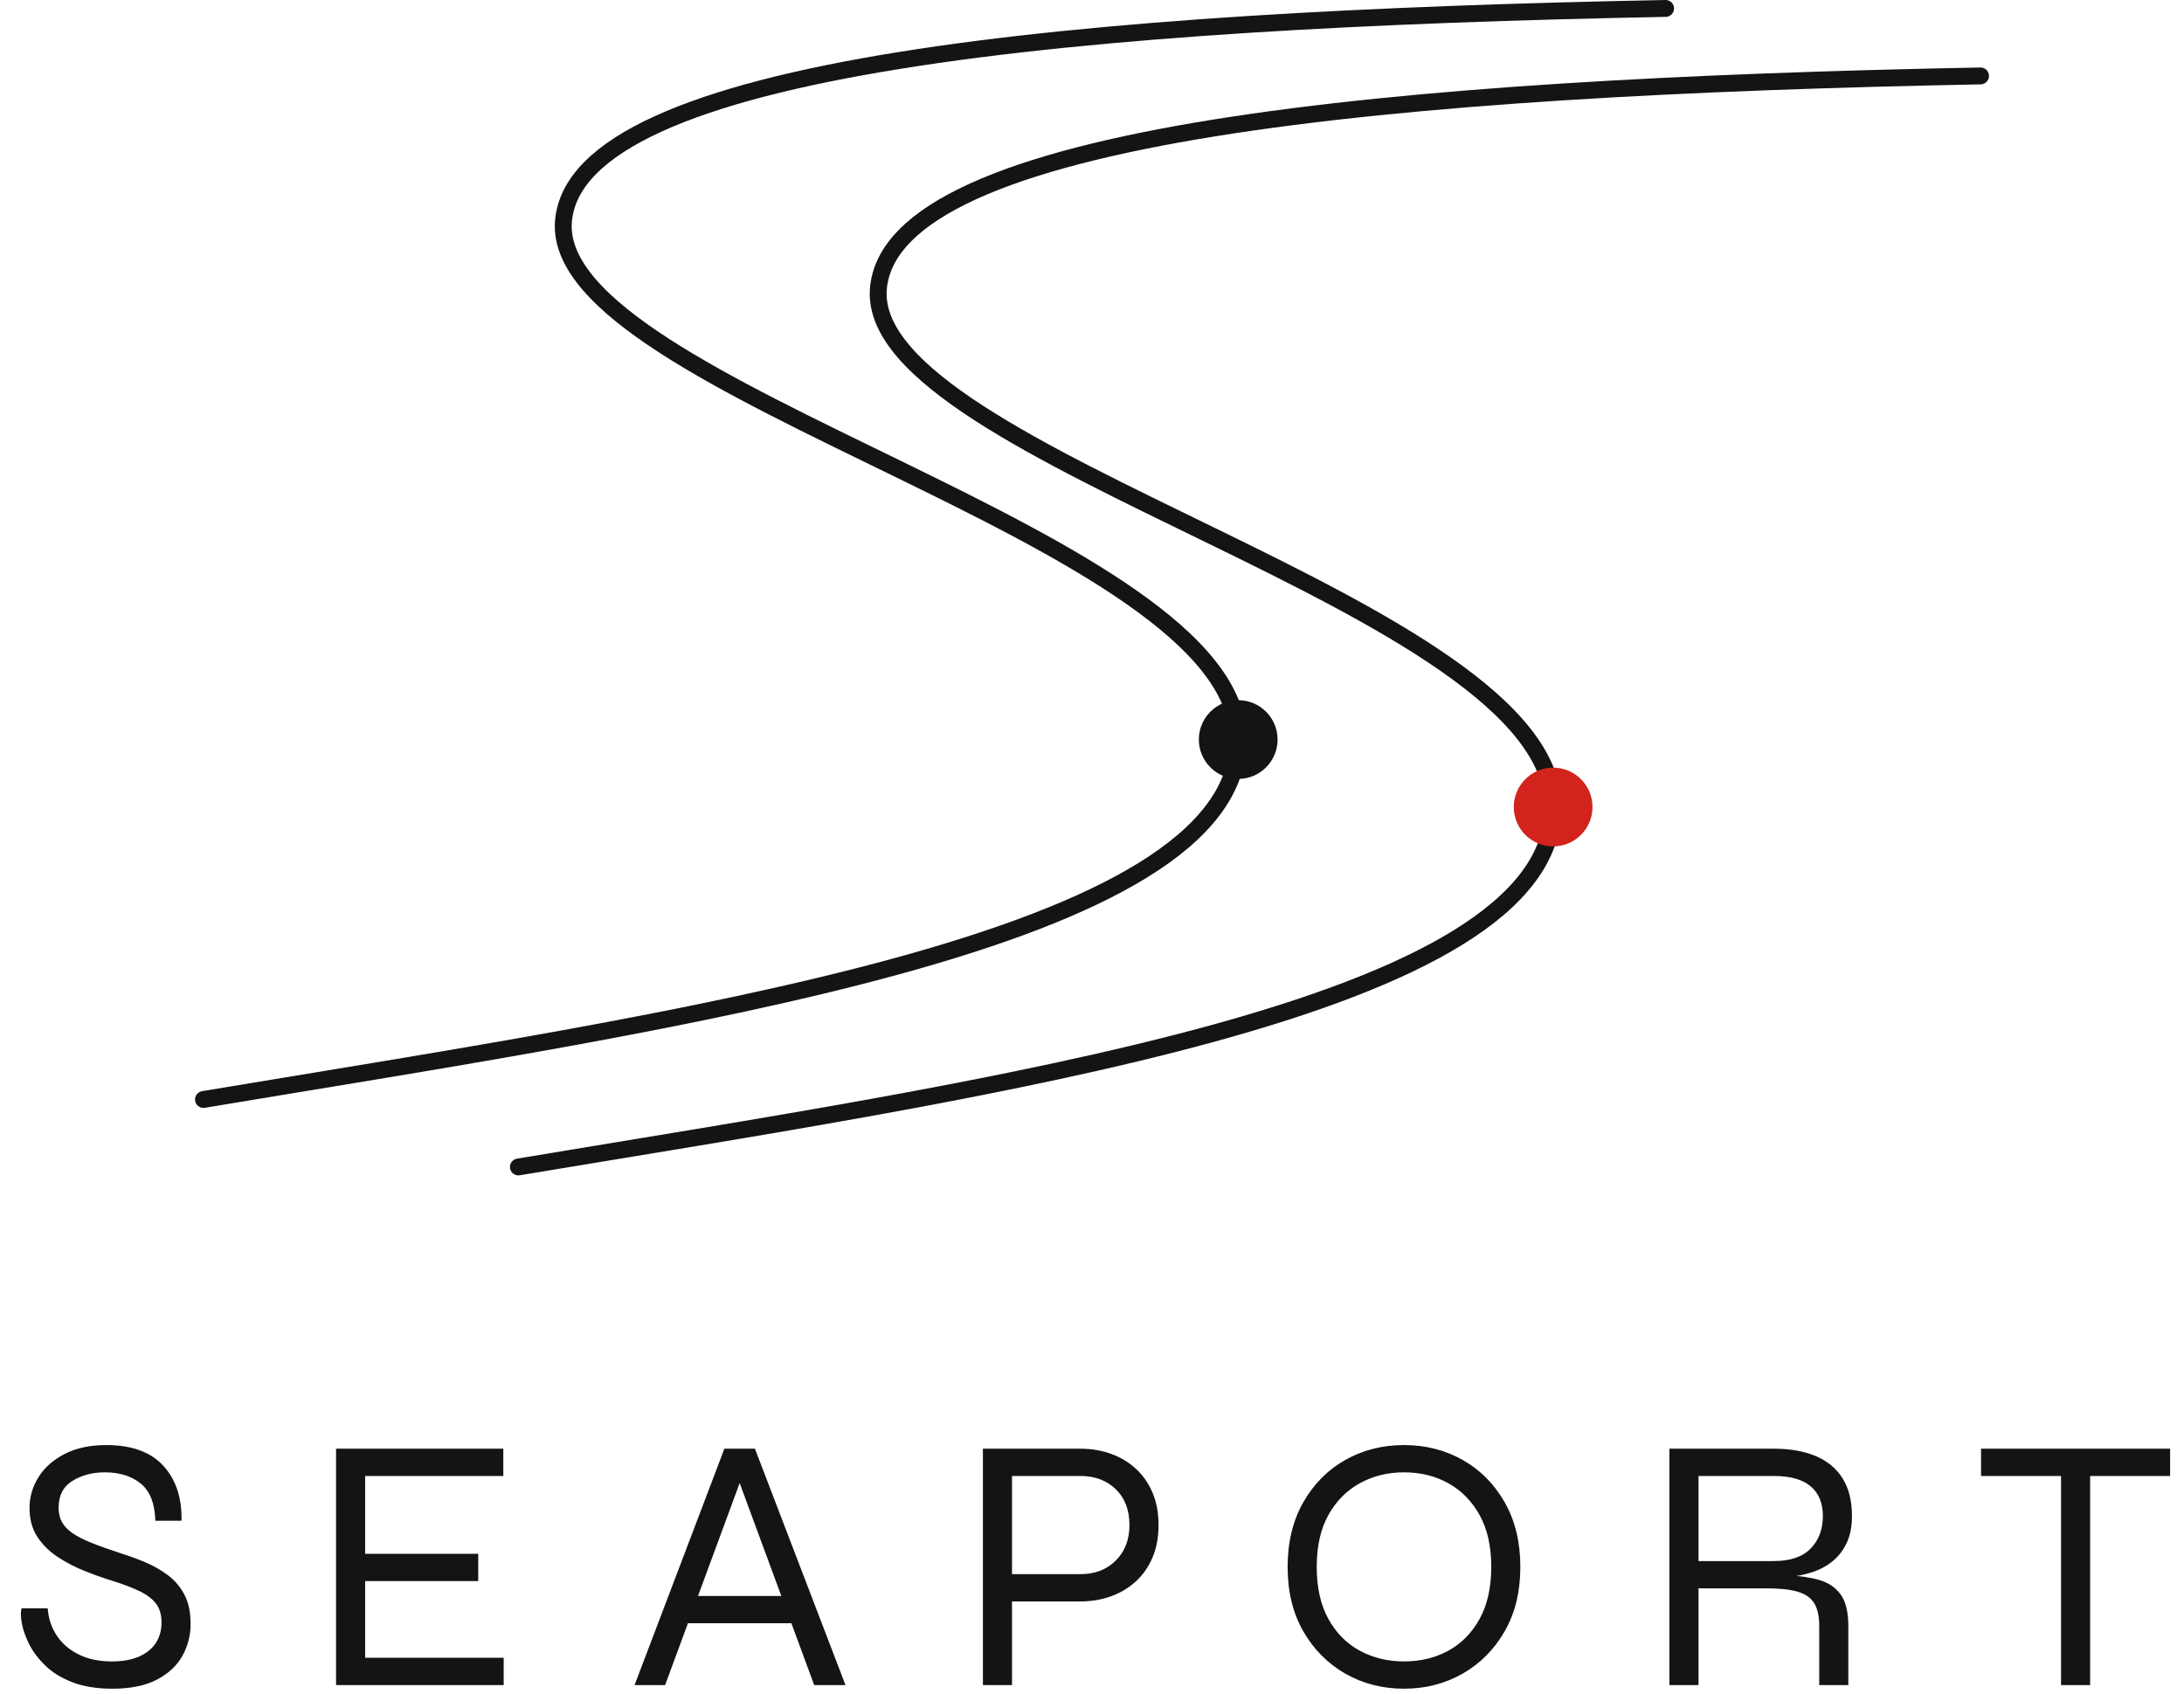
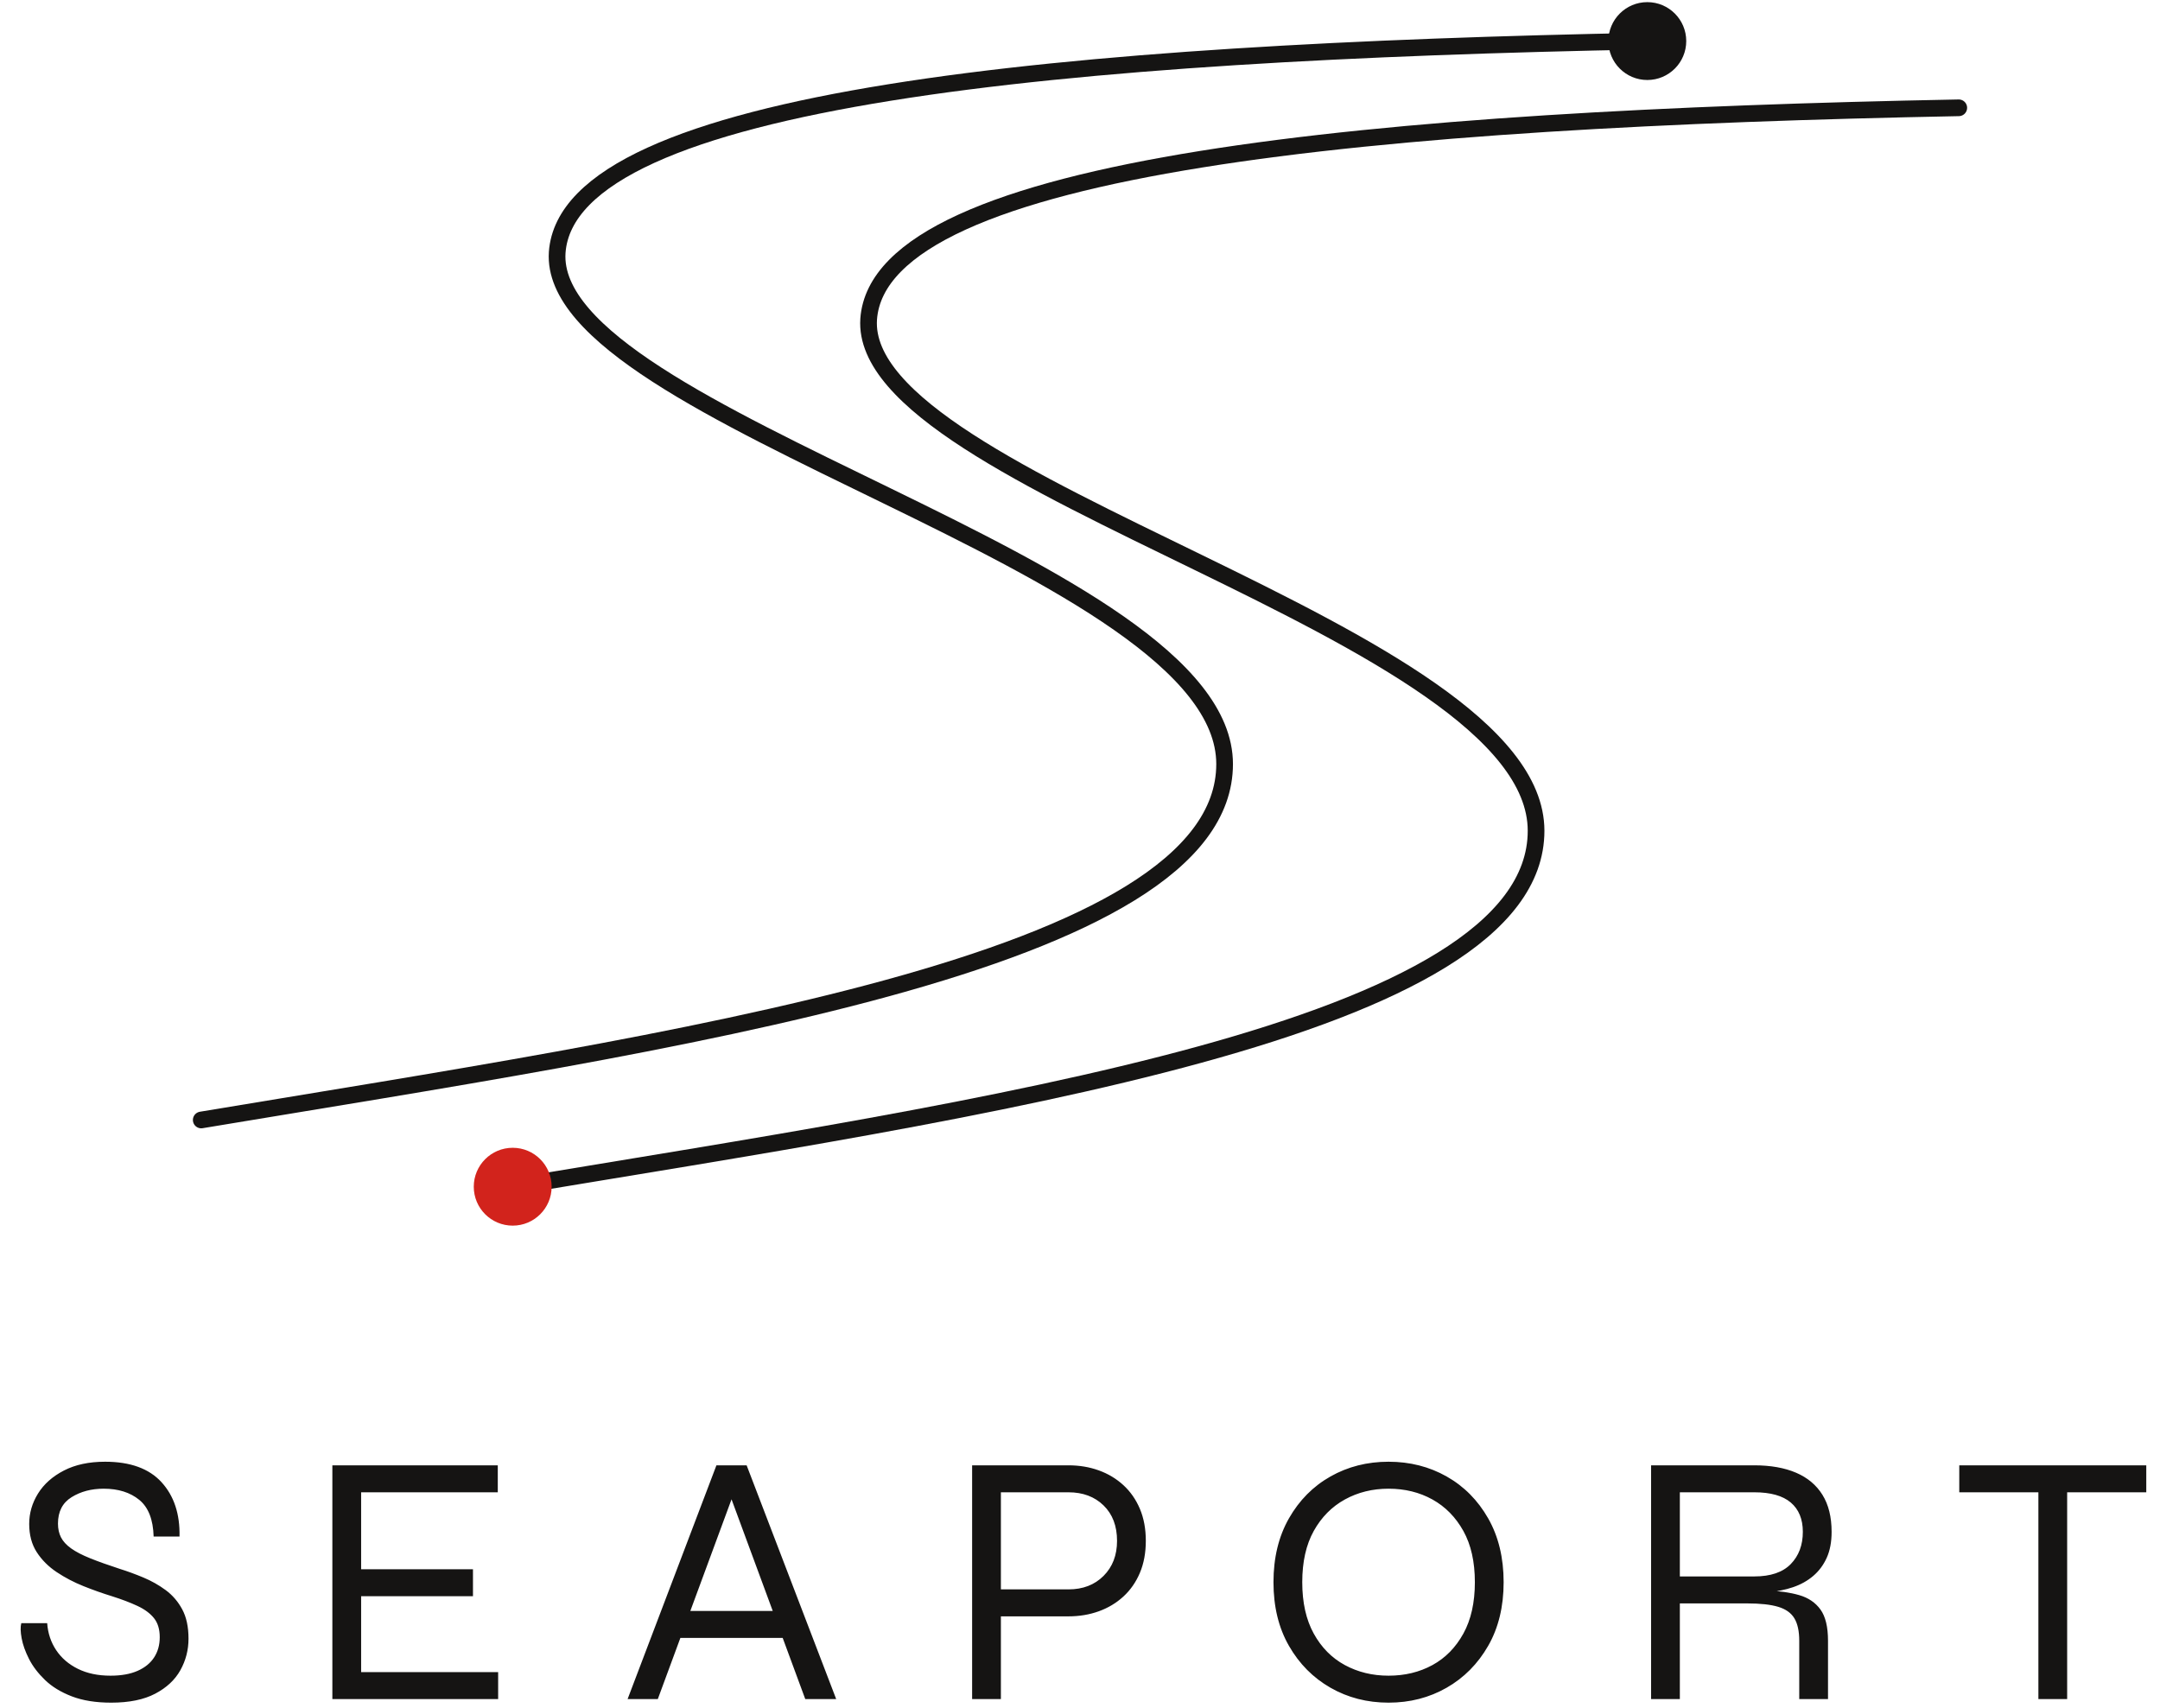
- <svg xmlns="http://www.w3.org/2000/svg" viewBox="0 0 1007.78 781.40" width="1007.78" height="781.40">
+ <svg xmlns="http://www.w3.org/2000/svg" viewBox="0.00 -15.27 1007.78 796.67" width="1007.78" height="796.67">
  <g transform="translate(93.892,3.892) scale(2.59494) translate(-40,-20)">
    <g fill="none" stroke="#151413" stroke-width="3.0" stroke-linecap="round">
      <path d="M300,20 C196,22 106,30 104,58 C102,88 224,114 224,150 C224,186 124,200 40,214" />
      <path transform="translate(56,12)" d="M300,20 C196,22 106,30 104,58 C102,88 224,114 224,150 C224,186 124,200 40,214" />
    </g>
-     <circle cx="224" cy="150" r="7.0" fill="#151413" />
-     <circle cx="280" cy="162" r="7.0" fill="#D2231C" />
+     <circle cx="300" cy="20" r="7.0" fill="#151413" />
+     <circle cx="96" cy="226" r="7.0" fill="#D2231C" />
  </g>
  <path d="M9.933 742.107H22.013Q22.517 749.154 26.208 754.691Q29.899 760.228 36.359 763.416Q42.819 766.604 51.543 766.604Q59.094 766.604 64.211 764.339Q69.329 762.074 71.929 758.047Q74.53 754.02 74.53 748.651Q74.53 743.114 71.845 739.758Q69.161 736.402 64.127 734.053Q59.094 731.704 52.215 729.523Q45.671 727.51 38.96 724.825Q32.248 722.141 26.46 718.282Q20.671 714.423 17.147 708.97Q13.624 703.516 13.624 695.798Q13.624 688.248 17.735 681.621Q21.845 674.993 29.815 670.882Q37.785 666.772 49.027 666.772Q66.644 666.772 75.369 676.335Q84.094 685.899 83.758 701.671H71.678Q71.342 689.758 64.966 684.557Q58.59 679.355 48.355 679.355Q39.798 679.355 33.423 683.298Q27.047 687.241 27.047 695.631Q27.047 699.322 28.473 702.09Q29.899 704.859 33.171 707.208Q36.443 709.557 42.064 711.822Q47.684 714.087 55.906 716.772Q61.275 718.449 66.896 720.798Q72.517 723.147 77.298 726.671Q82.08 730.194 85.017 735.647Q87.953 741.1 87.953 749.322Q87.953 757.208 84.178 764.003Q80.402 770.798 72.433 774.993Q64.463 779.188 51.879 779.188Q41.141 779.188 33.506 776.251Q25.872 773.315 21.006 768.617Q16.141 763.919 13.54 758.802Q10.939 753.684 10.1 749.154Q9.262 744.624 9.933 742.107ZM168.49 729.523V764.926H232.416V777.51H155.067V668.449H232.248V681.033H168.49V716.939H220.671V729.523ZM314.966 748.986V736.402H367.315V748.986ZM292.819 777.51 334.262 668.449H348.355L390.134 777.51H375.704L339.295 678.852H343.322L306.913 777.51ZM464.295 738.919V726.335H498.523Q508.59 726.335 514.882 720.043Q521.174 713.751 521.174 703.684Q521.174 693.282 514.882 687.157Q508.59 681.033 498.523 681.033H466.98V777.51H453.557V668.449H498.523Q506.074 668.449 512.617 670.798Q519.161 673.147 524.111 677.678Q529.06 682.208 531.829 688.751Q534.597 695.295 534.597 703.684Q534.597 712.074 531.829 718.617Q529.06 725.161 524.111 729.691Q519.161 734.221 512.617 736.57Q506.074 738.919 498.523 738.919ZM647.852 779.188Q632.919 779.188 620.755 772.225Q608.59 765.261 601.376 752.678Q594.161 740.094 594.161 722.98Q594.161 705.865 601.376 693.198Q608.59 680.53 620.755 673.651Q632.919 666.772 647.852 666.772Q662.785 666.772 674.949 673.651Q687.114 680.53 694.329 693.198Q701.543 705.865 701.543 722.98Q701.543 740.094 694.329 752.678Q687.114 765.261 674.949 772.225Q662.785 779.188 647.852 779.188ZM647.852 766.604Q659.262 766.604 668.322 761.654Q677.382 756.704 682.751 746.973Q688.121 737.241 688.121 722.98Q688.121 708.718 682.751 699.07Q677.382 689.423 668.322 684.389Q659.262 679.355 647.852 679.355Q636.611 679.355 627.466 684.389Q618.322 689.423 612.953 699.07Q607.584 708.718 607.584 722.98Q607.584 737.241 612.953 746.973Q618.322 756.704 627.466 761.654Q636.611 766.604 647.852 766.604ZM770.335 777.51V668.449H818.49Q829.899 668.449 837.953 671.889Q846.006 675.329 850.285 682.208Q854.564 689.087 854.564 699.49Q854.564 706.537 852.298 711.57Q850.033 716.604 846.006 720.043Q841.98 723.483 836.527 725.329Q831.074 727.174 824.698 727.678L824.194 726.839Q833.087 727.174 839.463 729.02Q845.839 730.865 849.362 735.731Q852.886 740.597 852.886 750.329V777.51H839.463V750.329Q839.463 743.617 837.198 739.842Q834.933 736.067 829.647 734.473Q824.362 732.879 815.134 732.879H783.758V777.51ZM783.758 720.295H818.49Q829.899 720.295 835.52 714.506Q841.141 708.718 841.141 699.49Q841.141 690.597 835.52 685.815Q829.899 681.033 818.49 681.033H783.758ZM914.127 668.449H1001.376V681.033H914.127ZM951.04 679.691H964.463V777.51H951.04Z" fill="#151413" />
</svg>
